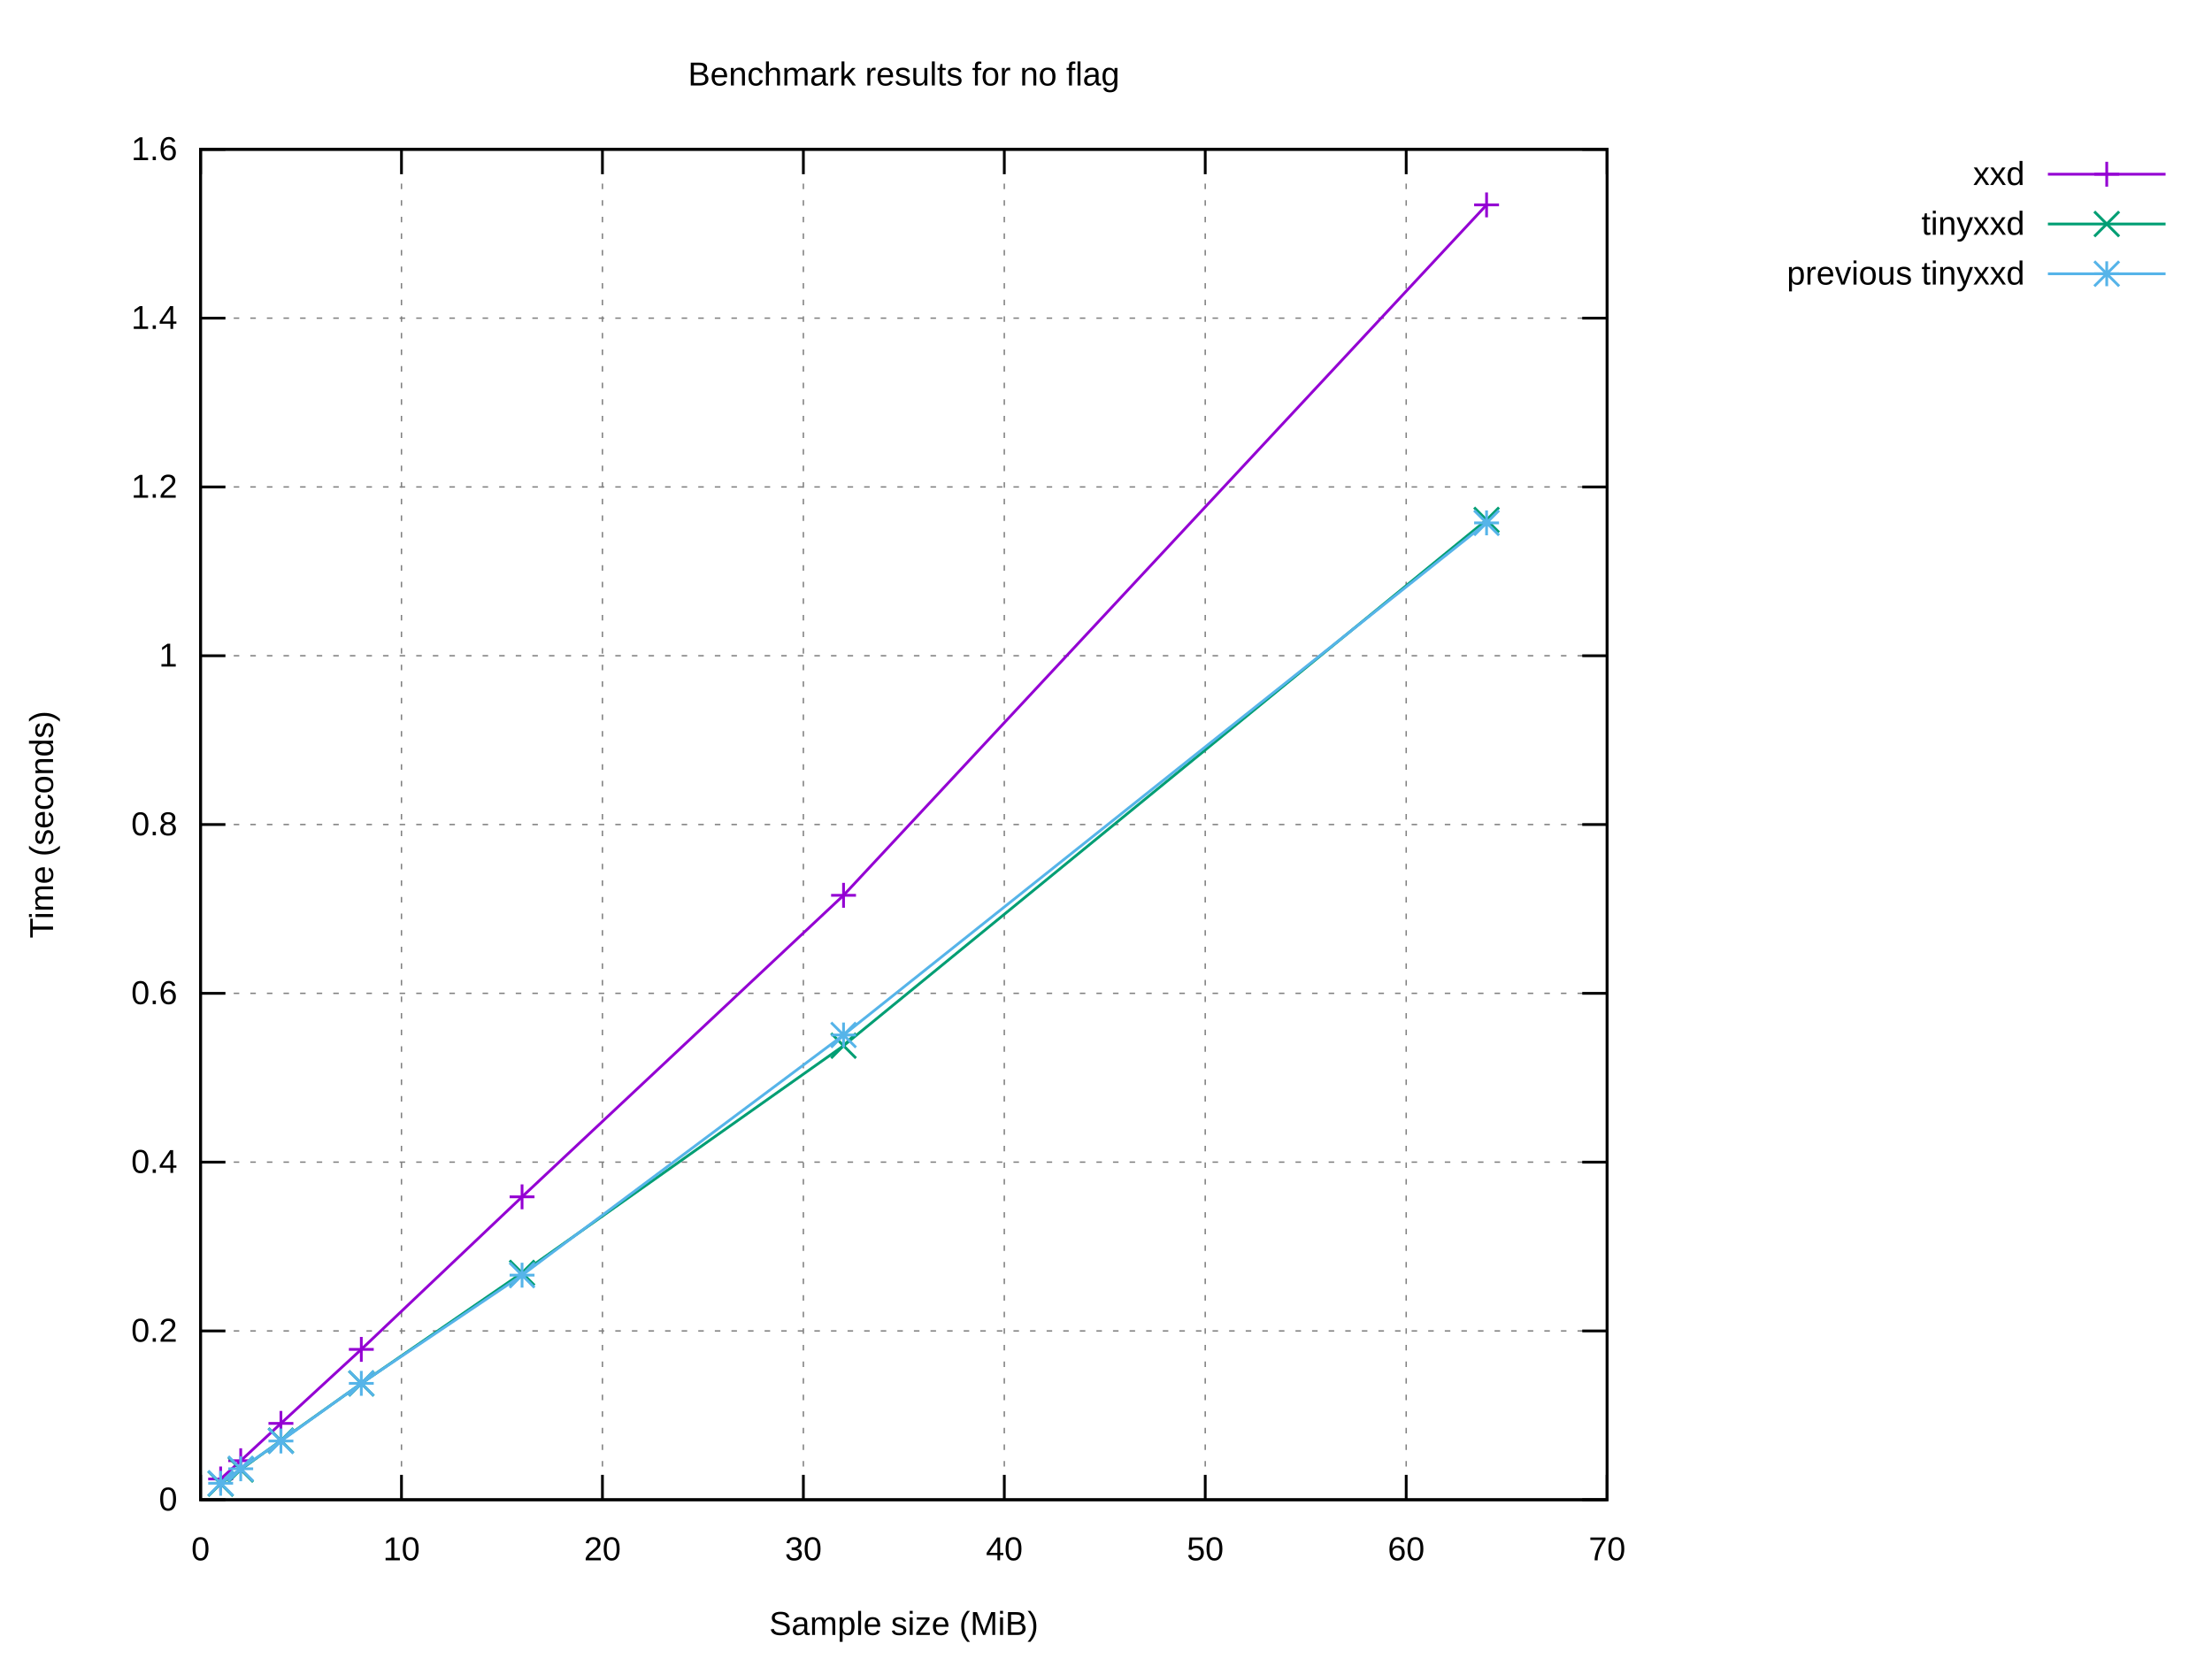
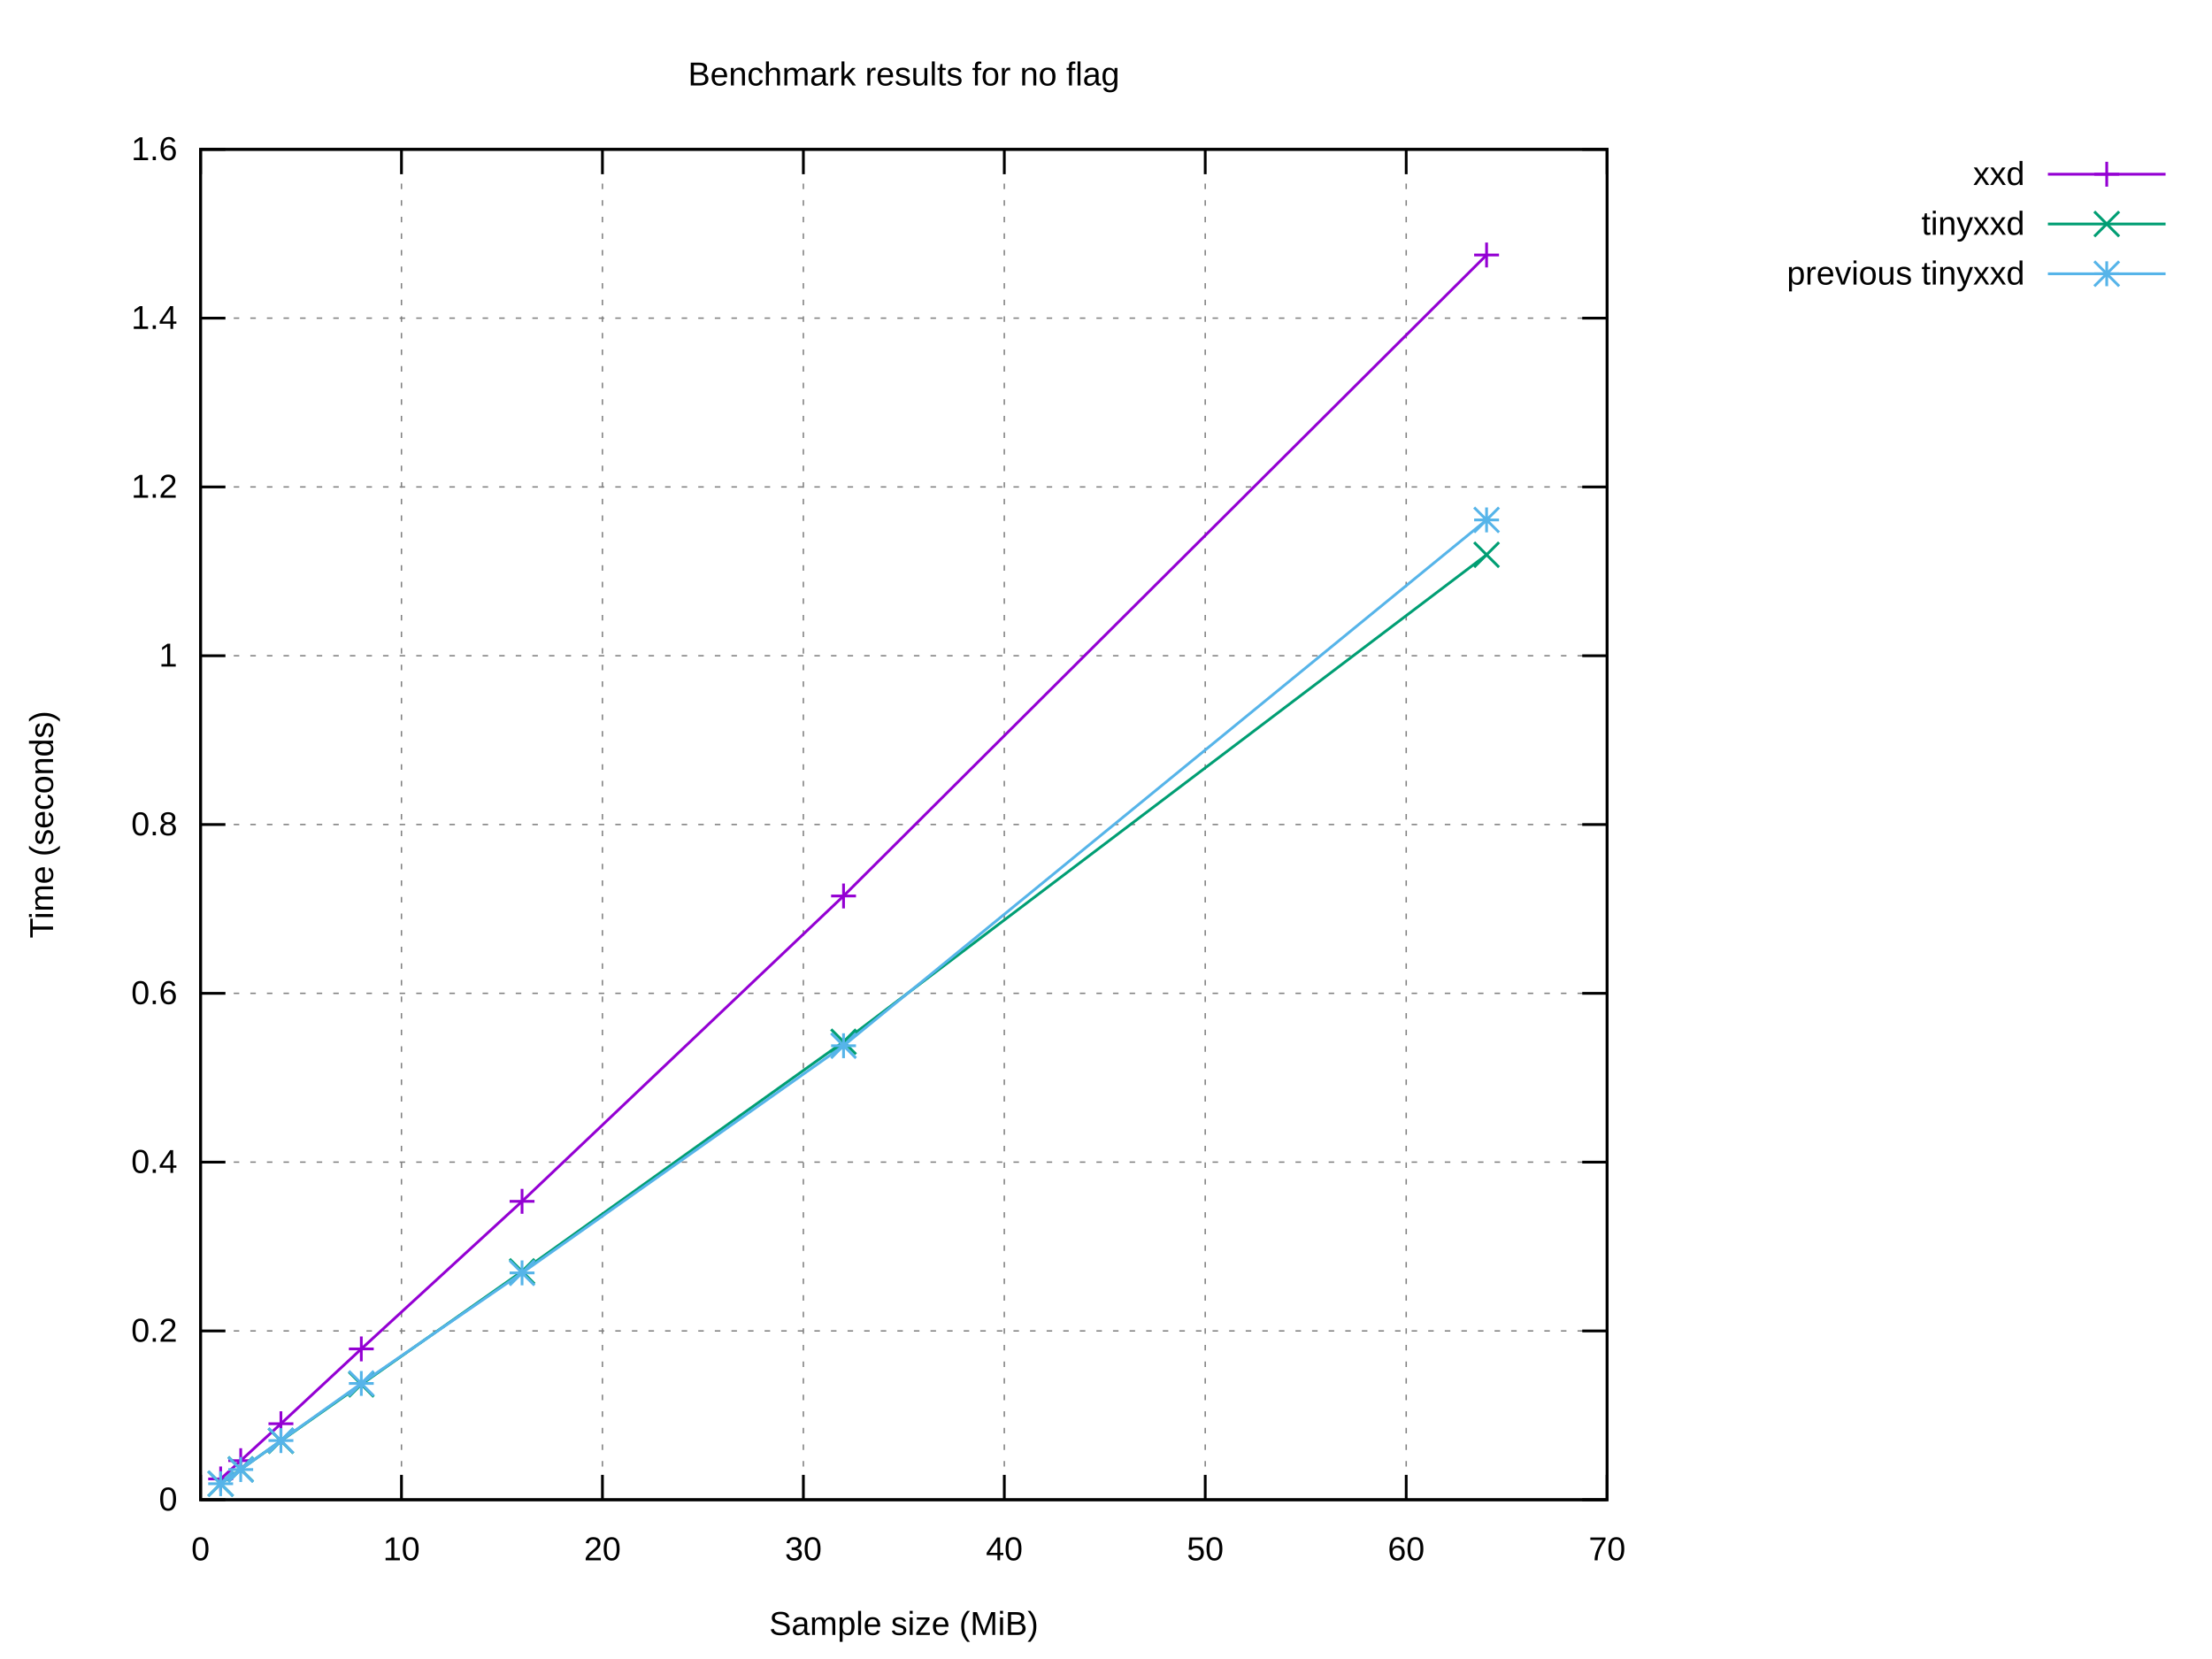
<svg xmlns="http://www.w3.org/2000/svg" xmlns:xlink="http://www.w3.org/1999/xlink" width="800" height="600" viewBox="0 0 800 600">
  <g id="gnuplot_canvas">
    <rect x="0" y="0" width="800" height="600" fill="#ffffff" />
    <defs>
      <circle id="gpDot" r="0.5" stroke-width="0.5" stroke="currentColor" />
      <path id="gpPt0" stroke-width="0.222" stroke="currentColor" d="M-1,0 h2 M0,-1 v2" />
      <path id="gpPt1" stroke-width="0.222" stroke="currentColor" d="M-1,-1 L1,1 M1,-1 L-1,1" />
      <path id="gpPt2" stroke-width="0.222" stroke="currentColor" d="M-1,0 L1,0 M0,-1 L0,1 M-1,-1 L1,1 M-1,1 L1,-1" />
      <rect id="gpPt3" stroke-width="0.222" stroke="currentColor" x="-1" y="-1" width="2" height="2" />
      <rect id="gpPt4" stroke-width="0.222" stroke="currentColor" fill="currentColor" x="-1" y="-1" width="2" height="2" />
      <circle id="gpPt5" stroke-width="0.222" stroke="currentColor" cx="0" cy="0" r="1" />
      <use xlink:href="#gpPt5" id="gpPt6" fill="currentColor" stroke="none" />
      <path id="gpPt7" stroke-width="0.222" stroke="currentColor" d="M0,-1.33 L-1.33,0.67 L1.33,0.67 z" />
      <use xlink:href="#gpPt7" id="gpPt8" fill="currentColor" stroke="none" />
      <use xlink:href="#gpPt7" id="gpPt9" stroke="currentColor" transform="rotate(180)" />
      <use xlink:href="#gpPt9" id="gpPt10" fill="currentColor" stroke="none" />
      <use xlink:href="#gpPt3" id="gpPt11" stroke="currentColor" transform="rotate(45)" />
      <use xlink:href="#gpPt11" id="gpPt12" fill="currentColor" stroke="none" />
      <path id="gpPt13" stroke-width="0.222" stroke="currentColor" d="M0,1.330 L1.265,0.411 L0.782,-1.067 L-0.782,-1.076 L-1.265,0.411 z" />
      <use xlink:href="#gpPt13" id="gpPt14" fill="currentColor" stroke="none" />
      <filter id="textbox" filterUnits="objectBoundingBox" x="0" y="0" height="1" width="1">
        <feFlood flood-color="#FFFFFF" flood-opacity="1" result="bgnd" />
        <feComposite in="SourceGraphic" in2="bgnd" operator="atop" />
      </filter>
      <filter id="greybox" filterUnits="objectBoundingBox" x="0" y="0" height="1" width="1">
        <feFlood flood-color="lightgrey" flood-opacity="1" result="grey" />
        <feComposite in="SourceGraphic" in2="grey" operator="atop" />
      </filter>
    </defs>
    <g fill="none" color="#FFFFFF" stroke="currentColor" stroke-width="1.00" stroke-linecap="butt" stroke-linejoin="miter">
</g>
    <g fill="none" color="black" stroke="currentColor" stroke-width="1.00" stroke-linecap="butt" stroke-linejoin="miter">
</g>
    <g fill="none" color="black" stroke="black" stroke-width="0.50" stroke-linecap="butt" stroke-linejoin="miter">
</g>
    <g fill="none" color="gray" stroke="currentColor" stroke-width="0.50" stroke-linecap="butt" stroke-linejoin="miter">
      <path stroke="gray" stroke-dasharray="2,4" class="gridline" d="M72.53,542.40 L581.24,542.40  " />
    </g>
    <g fill="none" color="gray" stroke="gray" stroke-width="1.00" stroke-linecap="butt" stroke-linejoin="miter">
</g>
    <g fill="none" color="black" stroke="currentColor" stroke-width="1.00" stroke-linecap="butt" stroke-linejoin="miter">
      <path stroke="black" d="M72.53,542.40 L81.53,542.40 M581.24,542.40 L572.24,542.40  " />
      <g transform="translate(64.14,546.30)" stroke="none" fill="black" font-family="Arial" font-size="12.00" text-anchor="end">
        <text>
          <tspan font-family="Arial"> 0</tspan>
        </text>
      </g>
    </g>
    <g fill="none" color="black" stroke="currentColor" stroke-width="1.00" stroke-linecap="butt" stroke-linejoin="miter">
</g>
    <g fill="none" color="black" stroke="black" stroke-width="0.50" stroke-linecap="butt" stroke-linejoin="miter">
</g>
    <g fill="none" color="gray" stroke="currentColor" stroke-width="0.50" stroke-linecap="butt" stroke-linejoin="miter">
      <path stroke="gray" stroke-dasharray="2,4" class="gridline" d="M72.53,481.35 L581.24,481.35  " />
    </g>
    <g fill="none" color="gray" stroke="gray" stroke-width="1.00" stroke-linecap="butt" stroke-linejoin="miter">
</g>
    <g fill="none" color="black" stroke="currentColor" stroke-width="1.00" stroke-linecap="butt" stroke-linejoin="miter">
      <path stroke="black" d="M72.53,481.35 L81.53,481.35 M581.24,481.35 L572.24,481.35  " />
      <g transform="translate(64.14,485.25)" stroke="none" fill="black" font-family="Arial" font-size="12.00" text-anchor="end">
        <text>
          <tspan font-family="Arial"> 0.2</tspan>
        </text>
      </g>
    </g>
    <g fill="none" color="black" stroke="currentColor" stroke-width="1.00" stroke-linecap="butt" stroke-linejoin="miter">
</g>
    <g fill="none" color="black" stroke="black" stroke-width="0.50" stroke-linecap="butt" stroke-linejoin="miter">
</g>
    <g fill="none" color="gray" stroke="currentColor" stroke-width="0.50" stroke-linecap="butt" stroke-linejoin="miter">
      <path stroke="gray" stroke-dasharray="2,4" class="gridline" d="M72.53,420.30 L581.24,420.30  " />
    </g>
    <g fill="none" color="gray" stroke="gray" stroke-width="1.00" stroke-linecap="butt" stroke-linejoin="miter">
</g>
    <g fill="none" color="black" stroke="currentColor" stroke-width="1.00" stroke-linecap="butt" stroke-linejoin="miter">
      <path stroke="black" d="M72.53,420.30 L81.53,420.30 M581.24,420.30 L572.24,420.30  " />
      <g transform="translate(64.14,424.20)" stroke="none" fill="black" font-family="Arial" font-size="12.00" text-anchor="end">
        <text>
          <tspan font-family="Arial"> 0.4</tspan>
        </text>
      </g>
    </g>
    <g fill="none" color="black" stroke="currentColor" stroke-width="1.00" stroke-linecap="butt" stroke-linejoin="miter">
</g>
    <g fill="none" color="black" stroke="black" stroke-width="0.50" stroke-linecap="butt" stroke-linejoin="miter">
</g>
    <g fill="none" color="gray" stroke="currentColor" stroke-width="0.50" stroke-linecap="butt" stroke-linejoin="miter">
      <path stroke="gray" stroke-dasharray="2,4" class="gridline" d="M72.53,359.25 L581.24,359.25  " />
    </g>
    <g fill="none" color="gray" stroke="gray" stroke-width="1.00" stroke-linecap="butt" stroke-linejoin="miter">
</g>
    <g fill="none" color="black" stroke="currentColor" stroke-width="1.00" stroke-linecap="butt" stroke-linejoin="miter">
      <path stroke="black" d="M72.53,359.25 L81.53,359.25 M581.24,359.25 L572.24,359.25  " />
      <g transform="translate(64.14,363.15)" stroke="none" fill="black" font-family="Arial" font-size="12.00" text-anchor="end">
        <text>
          <tspan font-family="Arial"> 0.6</tspan>
        </text>
      </g>
    </g>
    <g fill="none" color="black" stroke="currentColor" stroke-width="1.00" stroke-linecap="butt" stroke-linejoin="miter">
</g>
    <g fill="none" color="black" stroke="black" stroke-width="0.50" stroke-linecap="butt" stroke-linejoin="miter">
</g>
    <g fill="none" color="gray" stroke="currentColor" stroke-width="0.50" stroke-linecap="butt" stroke-linejoin="miter">
      <path stroke="gray" stroke-dasharray="2,4" class="gridline" d="M72.53,298.20 L581.24,298.20  " />
    </g>
    <g fill="none" color="gray" stroke="gray" stroke-width="1.00" stroke-linecap="butt" stroke-linejoin="miter">
</g>
    <g fill="none" color="black" stroke="currentColor" stroke-width="1.00" stroke-linecap="butt" stroke-linejoin="miter">
      <path stroke="black" d="M72.53,298.20 L81.53,298.20 M581.24,298.20 L572.24,298.20  " />
      <g transform="translate(64.14,302.10)" stroke="none" fill="black" font-family="Arial" font-size="12.00" text-anchor="end">
        <text>
          <tspan font-family="Arial"> 0.8</tspan>
        </text>
      </g>
    </g>
    <g fill="none" color="black" stroke="currentColor" stroke-width="1.00" stroke-linecap="butt" stroke-linejoin="miter">
</g>
    <g fill="none" color="black" stroke="black" stroke-width="0.50" stroke-linecap="butt" stroke-linejoin="miter">
</g>
    <g fill="none" color="gray" stroke="currentColor" stroke-width="0.50" stroke-linecap="butt" stroke-linejoin="miter">
      <path stroke="gray" stroke-dasharray="2,4" class="gridline" d="M72.53,237.16 L581.24,237.16  " />
    </g>
    <g fill="none" color="gray" stroke="gray" stroke-width="1.00" stroke-linecap="butt" stroke-linejoin="miter">
</g>
    <g fill="none" color="black" stroke="currentColor" stroke-width="1.00" stroke-linecap="butt" stroke-linejoin="miter">
      <path stroke="black" d="M72.53,237.16 L81.53,237.16 M581.24,237.16 L572.24,237.16  " />
      <g transform="translate(64.14,241.06)" stroke="none" fill="black" font-family="Arial" font-size="12.00" text-anchor="end">
        <text>
          <tspan font-family="Arial"> 1</tspan>
        </text>
      </g>
    </g>
    <g fill="none" color="black" stroke="currentColor" stroke-width="1.00" stroke-linecap="butt" stroke-linejoin="miter">
</g>
    <g fill="none" color="black" stroke="black" stroke-width="0.50" stroke-linecap="butt" stroke-linejoin="miter">
</g>
    <g fill="none" color="gray" stroke="currentColor" stroke-width="0.50" stroke-linecap="butt" stroke-linejoin="miter">
      <path stroke="gray" stroke-dasharray="2,4" class="gridline" d="M72.53,176.11 L581.24,176.11  " />
    </g>
    <g fill="none" color="gray" stroke="gray" stroke-width="1.00" stroke-linecap="butt" stroke-linejoin="miter">
</g>
    <g fill="none" color="black" stroke="currentColor" stroke-width="1.00" stroke-linecap="butt" stroke-linejoin="miter">
      <path stroke="black" d="M72.53,176.11 L81.53,176.11 M581.24,176.11 L572.24,176.11  " />
      <g transform="translate(64.14,180.01)" stroke="none" fill="black" font-family="Arial" font-size="12.00" text-anchor="end">
        <text>
          <tspan font-family="Arial"> 1.2</tspan>
        </text>
      </g>
    </g>
    <g fill="none" color="black" stroke="currentColor" stroke-width="1.00" stroke-linecap="butt" stroke-linejoin="miter">
</g>
    <g fill="none" color="black" stroke="black" stroke-width="0.50" stroke-linecap="butt" stroke-linejoin="miter">
</g>
    <g fill="none" color="gray" stroke="currentColor" stroke-width="0.50" stroke-linecap="butt" stroke-linejoin="miter">
      <path stroke="gray" stroke-dasharray="2,4" class="gridline" d="M72.53,115.06 L581.24,115.06  " />
    </g>
    <g fill="none" color="gray" stroke="gray" stroke-width="1.00" stroke-linecap="butt" stroke-linejoin="miter">
</g>
    <g fill="none" color="black" stroke="currentColor" stroke-width="1.00" stroke-linecap="butt" stroke-linejoin="miter">
      <path stroke="black" d="M72.53,115.06 L81.53,115.06 M581.24,115.06 L572.24,115.06  " />
      <g transform="translate(64.14,118.96)" stroke="none" fill="black" font-family="Arial" font-size="12.00" text-anchor="end">
        <text>
          <tspan font-family="Arial"> 1.4</tspan>
        </text>
      </g>
    </g>
    <g fill="none" color="black" stroke="currentColor" stroke-width="1.00" stroke-linecap="butt" stroke-linejoin="miter">
</g>
    <g fill="none" color="black" stroke="black" stroke-width="0.50" stroke-linecap="butt" stroke-linejoin="miter">
</g>
    <g fill="none" color="gray" stroke="currentColor" stroke-width="0.50" stroke-linecap="butt" stroke-linejoin="miter">
      <path stroke="gray" stroke-dasharray="2,4" class="gridline" d="M72.53,54.01 L581.24,54.01  " />
    </g>
    <g fill="none" color="gray" stroke="gray" stroke-width="1.00" stroke-linecap="butt" stroke-linejoin="miter">
</g>
    <g fill="none" color="black" stroke="currentColor" stroke-width="1.00" stroke-linecap="butt" stroke-linejoin="miter">
      <path stroke="black" d="M72.53,54.01 L81.53,54.01 M581.24,54.01 L572.24,54.01  " />
      <g transform="translate(64.14,57.91)" stroke="none" fill="black" font-family="Arial" font-size="12.00" text-anchor="end">
        <text>
          <tspan font-family="Arial"> 1.6</tspan>
        </text>
      </g>
    </g>
    <g fill="none" color="black" stroke="currentColor" stroke-width="1.00" stroke-linecap="butt" stroke-linejoin="miter">
</g>
    <g fill="none" color="black" stroke="black" stroke-width="0.50" stroke-linecap="butt" stroke-linejoin="miter">
</g>
    <g fill="none" color="gray" stroke="currentColor" stroke-width="0.50" stroke-linecap="butt" stroke-linejoin="miter">
      <path stroke="gray" stroke-dasharray="2,4" class="gridline" d="M72.53,542.40 L72.53,54.01  " />
    </g>
    <g fill="none" color="gray" stroke="gray" stroke-width="1.00" stroke-linecap="butt" stroke-linejoin="miter">
</g>
    <g fill="none" color="black" stroke="currentColor" stroke-width="1.00" stroke-linecap="butt" stroke-linejoin="miter">
      <path stroke="black" d="M72.53,542.40 L72.53,533.40 M72.53,54.01 L72.53,63.01  " />
      <g transform="translate(72.53,564.30)" stroke="none" fill="black" font-family="Arial" font-size="12.00" text-anchor="middle">
        <text>
          <tspan font-family="Arial"> 0</tspan>
        </text>
      </g>
    </g>
    <g fill="none" color="black" stroke="currentColor" stroke-width="1.00" stroke-linecap="butt" stroke-linejoin="miter">
</g>
    <g fill="none" color="black" stroke="black" stroke-width="0.50" stroke-linecap="butt" stroke-linejoin="miter">
</g>
    <g fill="none" color="gray" stroke="currentColor" stroke-width="0.50" stroke-linecap="butt" stroke-linejoin="miter">
      <path stroke="gray" stroke-dasharray="2,4" class="gridline" d="M145.20,542.40 L145.20,54.01  " />
    </g>
    <g fill="none" color="gray" stroke="gray" stroke-width="1.00" stroke-linecap="butt" stroke-linejoin="miter">
</g>
    <g fill="none" color="black" stroke="currentColor" stroke-width="1.00" stroke-linecap="butt" stroke-linejoin="miter">
      <path stroke="black" d="M145.20,542.40 L145.20,533.40 M145.20,54.01 L145.20,63.01  " />
      <g transform="translate(145.20,564.30)" stroke="none" fill="black" font-family="Arial" font-size="12.00" text-anchor="middle">
        <text>
          <tspan font-family="Arial"> 10</tspan>
        </text>
      </g>
    </g>
    <g fill="none" color="black" stroke="currentColor" stroke-width="1.00" stroke-linecap="butt" stroke-linejoin="miter">
</g>
    <g fill="none" color="black" stroke="black" stroke-width="0.50" stroke-linecap="butt" stroke-linejoin="miter">
</g>
    <g fill="none" color="gray" stroke="currentColor" stroke-width="0.50" stroke-linecap="butt" stroke-linejoin="miter">
      <path stroke="gray" stroke-dasharray="2,4" class="gridline" d="M217.88,542.40 L217.88,54.01  " />
    </g>
    <g fill="none" color="gray" stroke="gray" stroke-width="1.00" stroke-linecap="butt" stroke-linejoin="miter">
</g>
    <g fill="none" color="black" stroke="currentColor" stroke-width="1.00" stroke-linecap="butt" stroke-linejoin="miter">
      <path stroke="black" d="M217.88,542.40 L217.88,533.40 M217.88,54.01 L217.88,63.01  " />
      <g transform="translate(217.88,564.30)" stroke="none" fill="black" font-family="Arial" font-size="12.00" text-anchor="middle">
        <text>
          <tspan font-family="Arial"> 20</tspan>
        </text>
      </g>
    </g>
    <g fill="none" color="black" stroke="currentColor" stroke-width="1.00" stroke-linecap="butt" stroke-linejoin="miter">
</g>
    <g fill="none" color="black" stroke="black" stroke-width="0.50" stroke-linecap="butt" stroke-linejoin="miter">
</g>
    <g fill="none" color="gray" stroke="currentColor" stroke-width="0.50" stroke-linecap="butt" stroke-linejoin="miter">
      <path stroke="gray" stroke-dasharray="2,4" class="gridline" d="M290.55,542.40 L290.55,54.01  " />
    </g>
    <g fill="none" color="gray" stroke="gray" stroke-width="1.00" stroke-linecap="butt" stroke-linejoin="miter">
</g>
    <g fill="none" color="black" stroke="currentColor" stroke-width="1.00" stroke-linecap="butt" stroke-linejoin="miter">
      <path stroke="black" d="M290.55,542.40 L290.55,533.40 M290.55,54.01 L290.55,63.01  " />
      <g transform="translate(290.55,564.30)" stroke="none" fill="black" font-family="Arial" font-size="12.00" text-anchor="middle">
        <text>
          <tspan font-family="Arial"> 30</tspan>
        </text>
      </g>
    </g>
    <g fill="none" color="black" stroke="currentColor" stroke-width="1.00" stroke-linecap="butt" stroke-linejoin="miter">
</g>
    <g fill="none" color="black" stroke="black" stroke-width="0.50" stroke-linecap="butt" stroke-linejoin="miter">
</g>
    <g fill="none" color="gray" stroke="currentColor" stroke-width="0.50" stroke-linecap="butt" stroke-linejoin="miter">
      <path stroke="gray" stroke-dasharray="2,4" class="gridline" d="M363.22,542.40 L363.22,54.01  " />
    </g>
    <g fill="none" color="gray" stroke="gray" stroke-width="1.00" stroke-linecap="butt" stroke-linejoin="miter">
</g>
    <g fill="none" color="black" stroke="currentColor" stroke-width="1.00" stroke-linecap="butt" stroke-linejoin="miter">
      <path stroke="black" d="M363.22,542.40 L363.22,533.40 M363.22,54.01 L363.22,63.01  " />
      <g transform="translate(363.22,564.30)" stroke="none" fill="black" font-family="Arial" font-size="12.00" text-anchor="middle">
        <text>
          <tspan font-family="Arial"> 40</tspan>
        </text>
      </g>
    </g>
    <g fill="none" color="black" stroke="currentColor" stroke-width="1.00" stroke-linecap="butt" stroke-linejoin="miter">
</g>
    <g fill="none" color="black" stroke="black" stroke-width="0.50" stroke-linecap="butt" stroke-linejoin="miter">
</g>
    <g fill="none" color="gray" stroke="currentColor" stroke-width="0.50" stroke-linecap="butt" stroke-linejoin="miter">
      <path stroke="gray" stroke-dasharray="2,4" class="gridline" d="M435.89,542.40 L435.89,54.01  " />
    </g>
    <g fill="none" color="gray" stroke="gray" stroke-width="1.00" stroke-linecap="butt" stroke-linejoin="miter">
</g>
    <g fill="none" color="black" stroke="currentColor" stroke-width="1.00" stroke-linecap="butt" stroke-linejoin="miter">
      <path stroke="black" d="M435.89,542.40 L435.89,533.40 M435.89,54.01 L435.89,63.01  " />
      <g transform="translate(435.89,564.30)" stroke="none" fill="black" font-family="Arial" font-size="12.00" text-anchor="middle">
        <text>
          <tspan font-family="Arial"> 50</tspan>
        </text>
      </g>
    </g>
    <g fill="none" color="black" stroke="currentColor" stroke-width="1.00" stroke-linecap="butt" stroke-linejoin="miter">
</g>
    <g fill="none" color="black" stroke="black" stroke-width="0.50" stroke-linecap="butt" stroke-linejoin="miter">
</g>
    <g fill="none" color="gray" stroke="currentColor" stroke-width="0.50" stroke-linecap="butt" stroke-linejoin="miter">
      <path stroke="gray" stroke-dasharray="2,4" class="gridline" d="M508.57,542.40 L508.57,54.01  " />
    </g>
    <g fill="none" color="gray" stroke="gray" stroke-width="1.00" stroke-linecap="butt" stroke-linejoin="miter">
</g>
    <g fill="none" color="black" stroke="currentColor" stroke-width="1.00" stroke-linecap="butt" stroke-linejoin="miter">
      <path stroke="black" d="M508.57,542.40 L508.57,533.40 M508.57,54.01 L508.57,63.01  " />
      <g transform="translate(508.57,564.30)" stroke="none" fill="black" font-family="Arial" font-size="12.00" text-anchor="middle">
        <text>
          <tspan font-family="Arial"> 60</tspan>
        </text>
      </g>
    </g>
    <g fill="none" color="black" stroke="currentColor" stroke-width="1.00" stroke-linecap="butt" stroke-linejoin="miter">
</g>
    <g fill="none" color="black" stroke="black" stroke-width="0.50" stroke-linecap="butt" stroke-linejoin="miter">
</g>
    <g fill="none" color="gray" stroke="currentColor" stroke-width="0.50" stroke-linecap="butt" stroke-linejoin="miter">
      <path stroke="gray" stroke-dasharray="2,4" class="gridline" d="M581.24,542.40 L581.24,54.01  " />
    </g>
    <g fill="none" color="gray" stroke="gray" stroke-width="1.00" stroke-linecap="butt" stroke-linejoin="miter">
</g>
    <g fill="none" color="black" stroke="currentColor" stroke-width="1.00" stroke-linecap="butt" stroke-linejoin="miter">
      <path stroke="black" d="M581.24,542.40 L581.24,533.40 M581.24,54.01 L581.24,63.01  " />
      <g transform="translate(581.24,564.30)" stroke="none" fill="black" font-family="Arial" font-size="12.00" text-anchor="middle">
        <text>
          <tspan font-family="Arial"> 70</tspan>
        </text>
      </g>
    </g>
    <g fill="none" color="black" stroke="currentColor" stroke-width="1.00" stroke-linecap="butt" stroke-linejoin="miter">
</g>
    <g fill="none" color="black" stroke="currentColor" stroke-width="1.00" stroke-linecap="butt" stroke-linejoin="miter">
      <path stroke="black" d="M72.53,54.01 L72.53,542.40 L581.24,542.40 L581.24,54.01 L72.53,54.01 Z  " />
    </g>
    <g fill="none" color="black" stroke="currentColor" stroke-width="1.00" stroke-linecap="butt" stroke-linejoin="miter">
</g>
    <g id="gnuplot_plot_1">
      <g fill="none" color="black" stroke="currentColor" stroke-width="1.00" stroke-linecap="butt" stroke-linejoin="miter">
        <g transform="translate(732.26,66.91)" stroke="none" fill="black" font-family="Arial" font-size="12.00" text-anchor="end">
          <text>
            <tspan font-family="Arial">xxd</tspan>
          </text>
        </g>
      </g>
      <g fill="none" color="black" stroke="currentColor" stroke-width="1.00" stroke-linecap="butt" stroke-linejoin="miter">
-         <path stroke="rgb(148,   0, 211)" d="M740.65,63.01 L783.21,63.01 M537.64,74.10 L305.08,323.80 L188.81,432.85 L130.67,488.02 L101.60,514.79 L87.06,528.29   L79.80,534.89  " />
-         <use xlink:href="#gpPt0" transform="translate(537.64,74.10) scale(4.50)" color="rgb(148,   0, 211)" />
-         <use xlink:href="#gpPt0" transform="translate(305.08,323.80) scale(4.50)" color="rgb(148,   0, 211)" />
-         <use xlink:href="#gpPt0" transform="translate(188.81,432.85) scale(4.50)" color="rgb(148,   0, 211)" />
-         <use xlink:href="#gpPt0" transform="translate(130.67,488.02) scale(4.50)" color="rgb(148,   0, 211)" />
-         <use xlink:href="#gpPt0" transform="translate(101.60,514.79) scale(4.50)" color="rgb(148,   0, 211)" />
-         <use xlink:href="#gpPt0" transform="translate(87.06,528.29) scale(4.50)" color="rgb(148,   0, 211)" />
-         <use xlink:href="#gpPt0" transform="translate(79.80,534.89) scale(4.50)" color="rgb(148,   0, 211)" />
+         <path stroke="rgb(148,   0, 211)" d="M740.65,63.01 L783.21,63.01 M537.64,92.22 L305.08,324.04 L188.81,434.48 L130.67,487.85 L101.60,514.91 L87.06,528.27   L79.80,534.88  " />
+         <use xlink:href="#gpPt0" transform="translate(537.64,92.22) scale(4.50)" color="rgb(148,   0, 211)" />
+         <use xlink:href="#gpPt0" transform="translate(305.08,324.04) scale(4.50)" color="rgb(148,   0, 211)" />
+         <use xlink:href="#gpPt0" transform="translate(188.81,434.48) scale(4.50)" color="rgb(148,   0, 211)" />
+         <use xlink:href="#gpPt0" transform="translate(130.67,487.85) scale(4.50)" color="rgb(148,   0, 211)" />
+         <use xlink:href="#gpPt0" transform="translate(101.60,514.91) scale(4.50)" color="rgb(148,   0, 211)" />
+         <use xlink:href="#gpPt0" transform="translate(87.06,528.27) scale(4.50)" color="rgb(148,   0, 211)" />
+         <use xlink:href="#gpPt0" transform="translate(79.80,534.88) scale(4.50)" color="rgb(148,   0, 211)" />
        <use xlink:href="#gpPt0" transform="translate(761.93,63.01) scale(4.50)" color="rgb(148,   0, 211)" />
      </g>
    </g>
    <g id="gnuplot_plot_2">
      <g fill="none" color="black" stroke="currentColor" stroke-width="1.00" stroke-linecap="butt" stroke-linejoin="miter">
        <g transform="translate(732.26,84.91)" stroke="none" fill="black" font-family="Arial" font-size="12.00" text-anchor="end">
          <text>
            <tspan font-family="Arial">tinyxxd</tspan>
          </text>
        </g>
      </g>
      <g fill="none" color="black" stroke="currentColor" stroke-width="1.00" stroke-linecap="butt" stroke-linejoin="miter">
-         <path stroke="rgb(  0, 158, 115)" d="M740.65,81.01 L783.21,81.01 M537.64,188.04 L305.08,378.20 L188.81,460.36 L130.67,500.34 L101.60,521.00 L87.06,531.48   L79.80,536.60  " />
-         <use xlink:href="#gpPt1" transform="translate(537.64,188.04) scale(4.50)" color="rgb(  0, 158, 115)" />
-         <use xlink:href="#gpPt1" transform="translate(305.08,378.20) scale(4.50)" color="rgb(  0, 158, 115)" />
-         <use xlink:href="#gpPt1" transform="translate(188.81,460.36) scale(4.50)" color="rgb(  0, 158, 115)" />
-         <use xlink:href="#gpPt1" transform="translate(130.67,500.34) scale(4.50)" color="rgb(  0, 158, 115)" />
-         <use xlink:href="#gpPt1" transform="translate(101.60,521.00) scale(4.50)" color="rgb(  0, 158, 115)" />
-         <use xlink:href="#gpPt1" transform="translate(87.06,531.48) scale(4.50)" color="rgb(  0, 158, 115)" />
-         <use xlink:href="#gpPt1" transform="translate(79.80,536.60) scale(4.50)" color="rgb(  0, 158, 115)" />
+         <path stroke="rgb(  0, 158, 115)" d="M740.65,81.01 L783.21,81.01 M537.64,200.64 L305.08,376.77 L188.81,459.80 L130.67,500.69 L101.60,521.11 L87.06,531.39   L79.80,536.61  " />
+         <use xlink:href="#gpPt1" transform="translate(537.64,200.64) scale(4.50)" color="rgb(  0, 158, 115)" />
+         <use xlink:href="#gpPt1" transform="translate(305.08,376.77) scale(4.50)" color="rgb(  0, 158, 115)" />
+         <use xlink:href="#gpPt1" transform="translate(188.81,459.80) scale(4.50)" color="rgb(  0, 158, 115)" />
+         <use xlink:href="#gpPt1" transform="translate(130.67,500.69) scale(4.50)" color="rgb(  0, 158, 115)" />
+         <use xlink:href="#gpPt1" transform="translate(101.60,521.11) scale(4.50)" color="rgb(  0, 158, 115)" />
+         <use xlink:href="#gpPt1" transform="translate(87.06,531.39) scale(4.50)" color="rgb(  0, 158, 115)" />
+         <use xlink:href="#gpPt1" transform="translate(79.80,536.61) scale(4.50)" color="rgb(  0, 158, 115)" />
        <use xlink:href="#gpPt1" transform="translate(761.93,81.01) scale(4.50)" color="rgb(  0, 158, 115)" />
      </g>
    </g>
    <g id="gnuplot_plot_3">
      <g fill="none" color="black" stroke="currentColor" stroke-width="1.00" stroke-linecap="butt" stroke-linejoin="miter">
        <g transform="translate(732.26,102.91)" stroke="none" fill="black" font-family="Arial" font-size="12.00" text-anchor="end">
          <text>
            <tspan font-family="Arial">previous tinyxxd</tspan>
          </text>
        </g>
      </g>
      <g fill="none" color="black" stroke="currentColor" stroke-width="1.00" stroke-linecap="butt" stroke-linejoin="miter">
-         <path stroke="rgb( 86, 180, 233)" d="M740.65,99.01 L783.21,99.01 M537.64,189.10 L305.08,374.32 L188.81,461.18 L130.67,500.31 L101.60,521.16 L87.06,531.20   L79.80,536.44  " />
-         <use xlink:href="#gpPt2" transform="translate(537.64,189.10) scale(4.50)" color="rgb( 86, 180, 233)" />
-         <use xlink:href="#gpPt2" transform="translate(305.08,374.32) scale(4.50)" color="rgb( 86, 180, 233)" />
-         <use xlink:href="#gpPt2" transform="translate(188.81,461.18) scale(4.50)" color="rgb( 86, 180, 233)" />
-         <use xlink:href="#gpPt2" transform="translate(130.67,500.31) scale(4.50)" color="rgb( 86, 180, 233)" />
-         <use xlink:href="#gpPt2" transform="translate(101.60,521.16) scale(4.50)" color="rgb( 86, 180, 233)" />
-         <use xlink:href="#gpPt2" transform="translate(87.06,531.20) scale(4.50)" color="rgb( 86, 180, 233)" />
-         <use xlink:href="#gpPt2" transform="translate(79.80,536.44) scale(4.50)" color="rgb( 86, 180, 233)" />
+         <path stroke="rgb( 86, 180, 233)" d="M740.65,99.01 L783.21,99.01 M537.64,188.04 L305.08,378.20 L188.81,460.36 L130.67,500.34 L101.60,521.00 L87.06,531.48   L79.80,536.60  " />
+         <use xlink:href="#gpPt2" transform="translate(537.64,188.04) scale(4.50)" color="rgb( 86, 180, 233)" />
+         <use xlink:href="#gpPt2" transform="translate(305.08,378.20) scale(4.50)" color="rgb( 86, 180, 233)" />
+         <use xlink:href="#gpPt2" transform="translate(188.81,460.36) scale(4.50)" color="rgb( 86, 180, 233)" />
+         <use xlink:href="#gpPt2" transform="translate(130.67,500.34) scale(4.50)" color="rgb( 86, 180, 233)" />
+         <use xlink:href="#gpPt2" transform="translate(101.60,521.00) scale(4.50)" color="rgb( 86, 180, 233)" />
+         <use xlink:href="#gpPt2" transform="translate(87.06,531.48) scale(4.50)" color="rgb( 86, 180, 233)" />
+         <use xlink:href="#gpPt2" transform="translate(79.80,536.60) scale(4.50)" color="rgb( 86, 180, 233)" />
        <use xlink:href="#gpPt2" transform="translate(761.93,99.01) scale(4.50)" color="rgb( 86, 180, 233)" />
      </g>
    </g>
    <g fill="none" color="#FFFFFF" stroke="rgb( 86, 180, 233)" stroke-width="2.00" stroke-linecap="butt" stroke-linejoin="miter">
</g>
    <g fill="none" color="black" stroke="currentColor" stroke-width="2.00" stroke-linecap="butt" stroke-linejoin="miter">
</g>
    <g fill="none" color="black" stroke="black" stroke-width="1.00" stroke-linecap="butt" stroke-linejoin="miter">
</g>
    <g fill="none" color="black" stroke="currentColor" stroke-width="1.00" stroke-linecap="butt" stroke-linejoin="miter">
      <path stroke="black" d="M72.53,54.01 L72.53,542.40 L581.24,542.40 L581.24,54.01 L72.53,54.01 Z  " />
      <g transform="translate(19.18,298.21) rotate(270.00)" stroke="none" fill="black" font-family="Arial" font-size="12.00" text-anchor="middle">
        <text>
          <tspan font-family="Arial">Time (seconds)</tspan>
        </text>
      </g>
    </g>
    <g fill="none" color="black" stroke="currentColor" stroke-width="1.00" stroke-linecap="butt" stroke-linejoin="miter">
      <g transform="translate(326.88,591.30)" stroke="none" fill="black" font-family="Arial" font-size="12.00" text-anchor="middle">
        <text>
          <tspan font-family="Arial">Sample size (MiB)</tspan>
        </text>
      </g>
    </g>
    <g fill="none" color="black" stroke="currentColor" stroke-width="1.00" stroke-linecap="butt" stroke-linejoin="miter">
</g>
    <g fill="none" color="black" stroke="currentColor" stroke-width="1.00" stroke-linecap="butt" stroke-linejoin="miter">
      <g transform="translate(326.88,30.91)" stroke="none" fill="black" font-family="Arial" font-size="12.00" text-anchor="middle">
        <text>
          <tspan font-family="Arial">Benchmark results for no flag</tspan>
        </text>
      </g>
    </g>
    <g fill="none" color="black" stroke="currentColor" stroke-width="1.00" stroke-linecap="butt" stroke-linejoin="miter">
</g>
  </g>
</svg>
